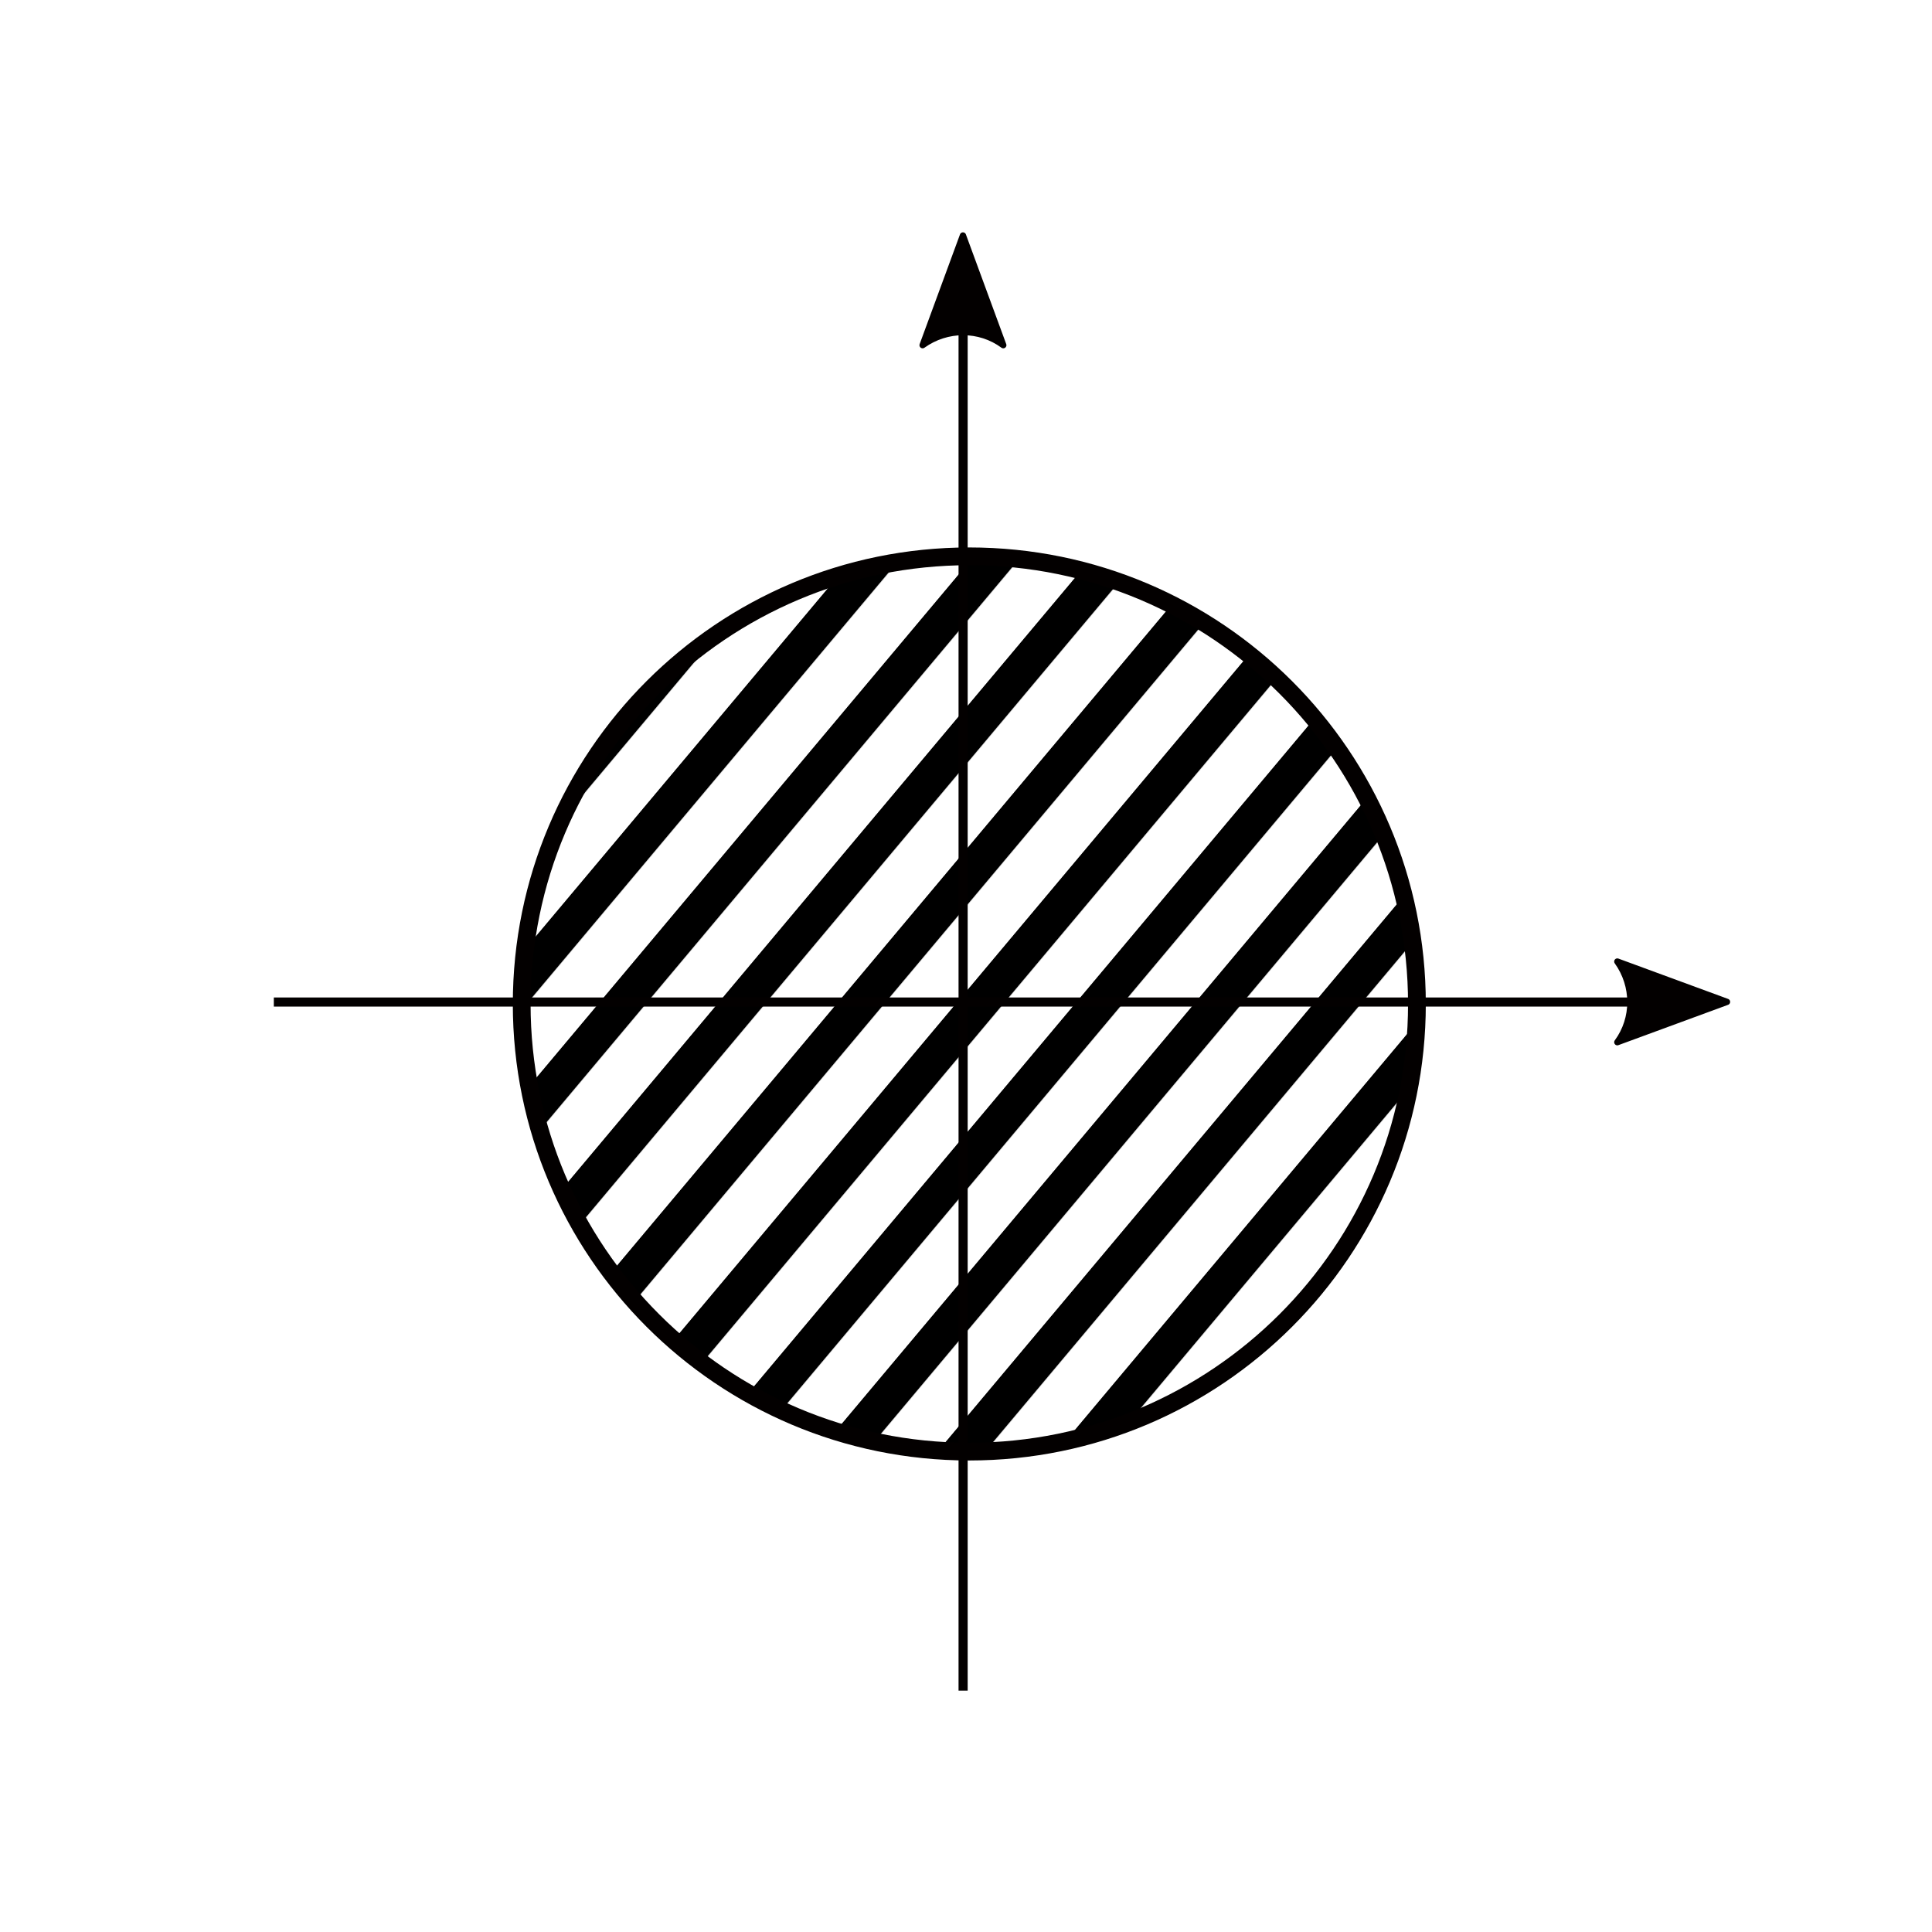
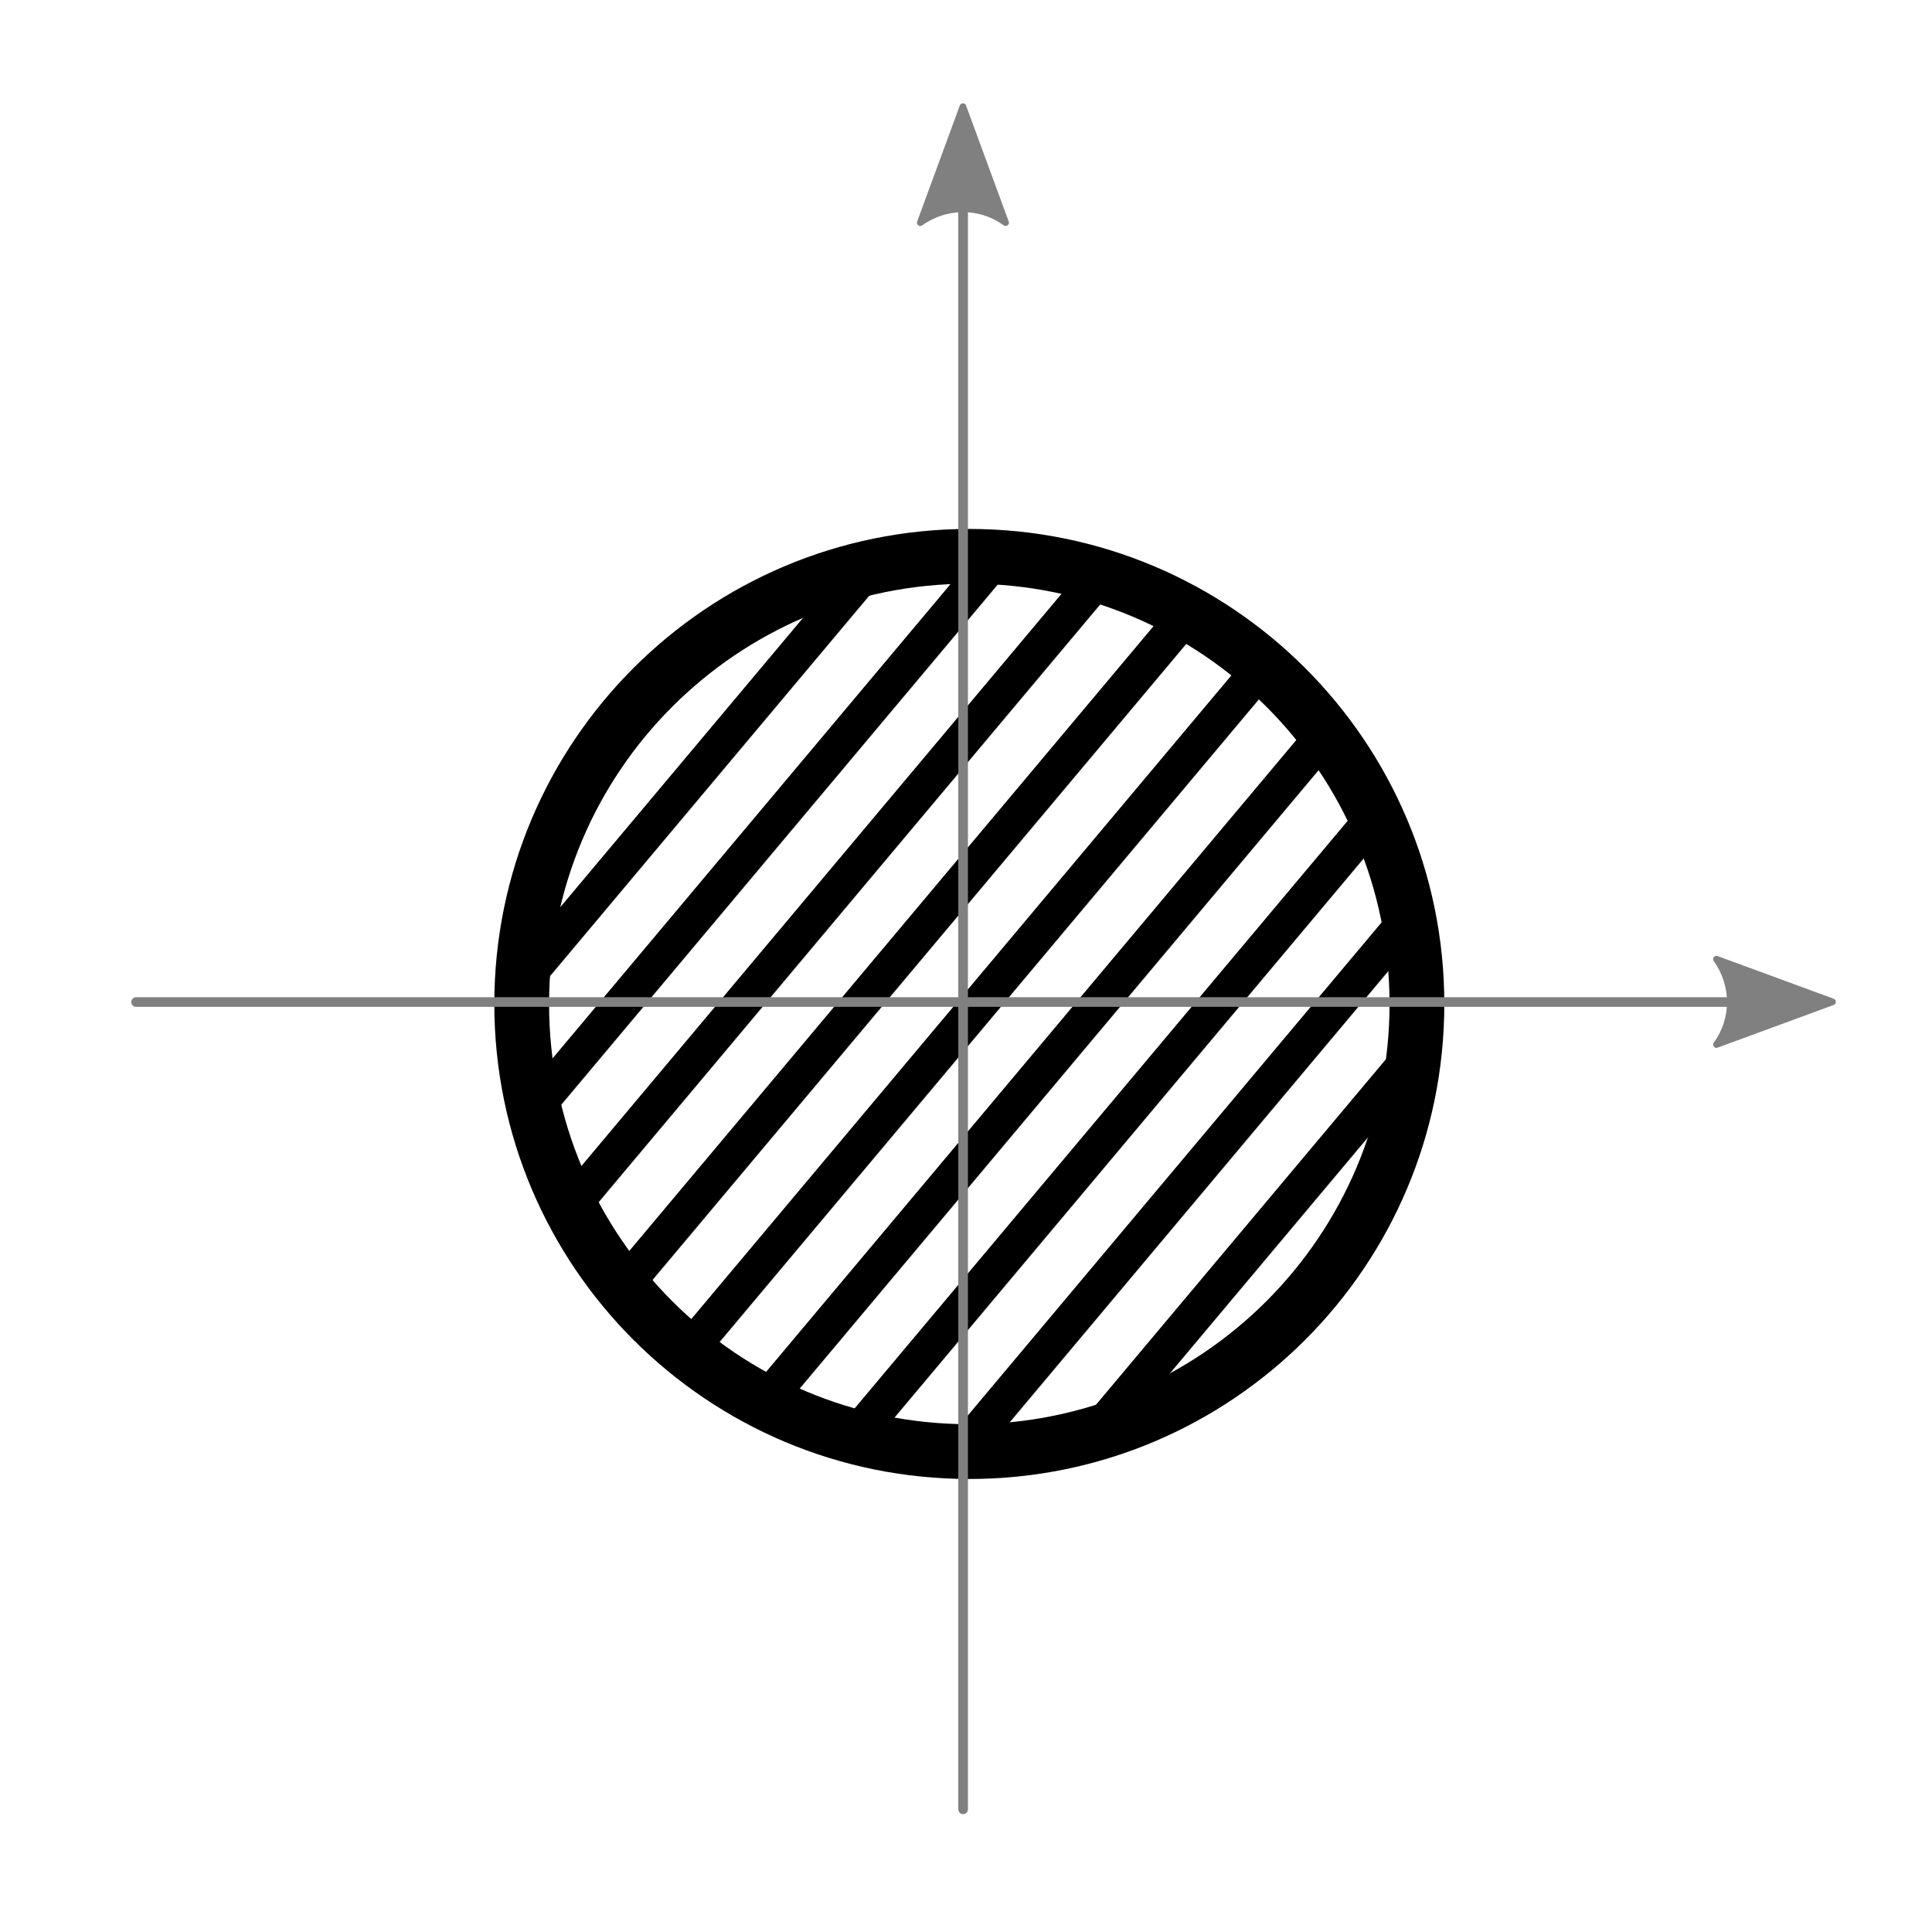
<svg xmlns="http://www.w3.org/2000/svg" xmlns:xlink="http://www.w3.org/1999/xlink" width="400" height="400" viewBox="50 87.5 105.833 105.833" version="1.1" id="svg5">
  <defs id="defs2">
+     <marker style="overflow:visible;" id="marker21123" refX="0.0" refY="0.0" orient="auto">
+       <path transform="scale(1.1) rotate(180) translate(1,0)" d="M 8.719,4.034 L -2.207,0.016 L 8.719,-4.002 C 6.973,-1.63 6.983,1.616 8.719,4.034 z " style="stroke:context-stroke;fill-rule:evenodd;fill:context-stroke;stroke-width:0.625;stroke-linejoin:round;" id="path21121" />
+     </marker>
+     <marker style="overflow:visible;" id="marker21123_F-808080_S-808080" refX="0.0" refY="0.0" orient="auto">
+       <path transform="scale(1.1) rotate(180) translate(1,0)" d="M 8.719,4.034 L -2.207,0.016 L 8.719,-4.002 C 6.973,-1.63 6.983,1.616 8.719,4.034 z " style="stroke:#808080;fill-rule:evenodd;fill:#808080;stroke-width:0.625;stroke-linejoin:round" id="path21388" />
+     </marker>
+     <marker style="overflow:visible;" id="marker21113" refX="0.0" refY="0.0" orient="auto">
+       <path transform="scale(0.8) rotate(180) translate(12.5,0)" style="fill-rule:evenodd;fill:context-stroke;stroke:context-stroke;stroke-width:1.0pt;" d="M 0.0,0.0 L 5.0,-5.0 L -12.5,0.0 L 5.0,5.0 L 0.0,0.0 z " id="path21111" />
+     </marker>
+     <marker style="overflow:visible;" id="marker21103" refX="0.0" refY="0.0" orient="auto">
+       <path transform="scale(1.1) rotate(180) translate(1,0)" d="M 8.719,4.034 L -2.207,0.016 L 8.719,-4.002 C 6.973,-1.63 6.983,1.616 8.719,4.034 z " style="stroke:context-stroke;fill-rule:evenodd;fill:context-stroke;stroke-width:0.625;stroke-linejoin:round;" id="path20846" />
+     </marker>
+     <marker style="overflow:visible;" id="marker21103_F-808080_S-808080" refX="0.0" refY="0.0" orient="auto">
+       <path transform="scale(1.1) rotate(180) translate(1,0)" d="M 8.719,4.034 L -2.207,0.016 L 8.719,-4.002 C 6.973,-1.63 6.983,1.616 8.719,4.034 z " style="stroke:#808080;fill-rule:evenodd;fill:#808080;stroke-width:0.625;stroke-linejoin:round" id="path21391" />
+     </marker>
+     <marker style="overflow:visible;" id="Arrow1Mend" refX="0.0" refY="0.0" orient="auto">
+       <path transform="scale(0.4) rotate(180) translate(10,0)" style="fill-rule:evenodd;fill:context-stroke;stroke:context-stroke;stroke-width:1.0pt;" d="M 0.0,0.0 L 5.0,-5.0 L -12.5,0.0 L 5.0,5.0 L 0.0,0.0 z " id="path20834" />
+     </marker>
+     <marker style="overflow:visible;" id="marker21086" refX="0.0" refY="0.0" orient="auto">
+       <path transform="scale(0.8) rotate(180) translate(12.5,0)" style="fill-rule:evenodd;fill:context-stroke;stroke:context-stroke;stroke-width:1.0pt;" d="M 0.0,0.0 L 5.0,-5.0 L -12.5,0.0 L 5.0,5.0 L 0.0,0.0 z " id="path20828" />
+     </marker>
    <pattern xlink:href="#Strips1_1.5" preserveAspectRatio="xMidYMid" id="pattern5" patternTransform="matrix(1.532089,1.285575,-1.285575,1.532089,0,0)" x="0" y="0" />
    <pattern patternUnits="userSpaceOnUse" width="2.5" height="1" patternTransform="translate(0,0) scale(2,2)" preserveAspectRatio="xMidYMid" id="Strips1_1.5" style="fill:#000000">
      <rect style="stroke:none" x="0" y="-0.5" width="1" height="2" id="rect140" />
    </pattern>
    <clipPath clipPathUnits="userSpaceOnUse" id="clipPath15">
      <rect style="fill:none;stroke:#000000;stroke-linecap:butt;stroke-linejoin:bevel;paint-order:stroke markers fill;stop-color:#000000" id="rect15-7" width="45.034" height="38.956" x="262.483" y="121.001" />
    </clipPath>
    <marker style="overflow:visible" id="Arrow2Lend" refX="0" refY="0" orient="auto">
      <path transform="matrix(-1.1,0,0,-1.1,-1.1,0)" d="M 8.719,4.034 -2.207,0.016 8.719,-4.002 c -1.745,2.372 -1.735,5.617 -6e-7,8.035 z" style="fill:context-stroke;fill-rule:evenodd;stroke:context-stroke;stroke-width:0.625;stroke-linejoin:round" id="path1234" />
    </marker>
    <marker style="overflow:visible" id="Arrow2Lend_Fnone_S-030000" refX="0" refY="0" orient="auto">
      <path transform="matrix(-1.1,0,0,-1.1,-1.1,0)" d="M 8.719,4.034 -2.207,0.016 8.719,-4.002 c -1.745,2.372 -1.735,5.617 -6e-7,8.035 z" style="fill:#030000;fill-rule:evenodd;stroke:#030000;stroke-width:0.625;stroke-linejoin:round" id="path4073" />
    </marker>
    <marker style="overflow:visible" id="Arrow1Mstart" refX="0" refY="0" orient="auto">
      <path transform="matrix(0.4,0,0,0.4,4,0)" style="fill:context-stroke;fill-rule:evenodd;stroke:context-stroke;stroke-width:1pt" d="M 0,0 5,-5 -12.5,0 5,5 Z" id="path1219" />
    </marker>
    <marker style="overflow:visible" id="marker1614" refX="0" refY="0" orient="auto">
      <path transform="matrix(-0.8,0,0,-0.8,-10,0)" style="fill:context-stroke;fill-rule:evenodd;stroke:context-stroke;stroke-width:1pt" d="M 0,0 5,-5 -12.5,0 5,5 Z" id="path1612" />
    </marker>
    <marker style="overflow:visible" id="Arrow1Lend" refX="0" refY="0" orient="auto">
      <path transform="matrix(-0.8,0,0,-0.8,-10,0)" style="fill:context-stroke;fill-rule:evenodd;stroke:context-stroke;stroke-width:1pt" d="M 0,0 5,-5 -12.5,0 5,5 Z" id="path1216" />
    </marker>
    <marker style="overflow:visible" id="Arrow2Lstart" refX="0" refY="0" orient="auto">
      <path transform="matrix(1.1,0,0,1.1,1.1,0)" d="M 8.719,4.034 -2.207,0.016 8.719,-4.002 c -1.745,2.372 -1.735,5.617 -6e-7,8.035 z" style="fill:context-stroke;fill-rule:evenodd;stroke:context-stroke;stroke-width:0.625;stroke-linejoin:round" id="path1231" />
    </marker>
    <marker style="overflow:visible" id="Arrow2Lstart_Fnone_S-030000" refX="0" refY="0" orient="auto">
      <path transform="matrix(1.1,0,0,1.1,1.1,0)" d="M 8.719,4.034 -2.207,0.016 8.719,-4.002 c -1.745,2.372 -1.735,5.617 -6e-7,8.035 z" style="fill:#030000;fill-rule:evenodd;stroke:#030000;stroke-width:0.625;stroke-linejoin:round" id="path4076" />
    </marker>
    <marker style="overflow:visible" id="Arrow1Lstart" refX="0" refY="0" orient="auto">
      <path transform="matrix(0.8,0,0,0.8,10,0)" style="fill:context-stroke;fill-rule:evenodd;stroke:context-stroke;stroke-width:1pt" d="M 0,0 5,-5 -12.5,0 5,5 Z" id="path1213" />
    </marker>
  </defs>
  <g id="layer1">
-     <ellipse style="fill:url(#pattern5);fill-opacity:1;stroke:#030000;stroke-width:0.973;stroke-linejoin:bevel;stroke-miterlimit:4;stroke-dasharray:none;stroke-dashoffset:0" id="path846" cx="103.098" cy="142.496" rx="24.52" ry="24.521" />
-     <path style="fill:none;fill-opacity:1;stroke:#030000;stroke-width:0.5;stroke-linejoin:bevel;stroke-miterlimit:4;stroke-dasharray:none;stroke-dashoffset:0;marker-start:url(#Arrow2Lstart_Fnone_S-030000)" d="m 102.758,101.063 v 79.049" id="path1065" />
-     <path style="fill:none;fill-opacity:1;stroke:#030000;stroke-width:0.5;stroke-linejoin:bevel;stroke-miterlimit:4;stroke-dasharray:none;stroke-dashoffset:0;marker-end:url(#Arrow2Lend_Fnone_S-030000)" d="m 65,142.39 h 78.94" id="path1522" />
+     <ellipse style="fill:url(#pattern5);fill-opacity:1;stroke:#000000;stroke-width:3;stroke-linejoin:bevel;stroke-miterlimit:4;stroke-dasharray:none;stroke-dashoffset:0" id="path846" cx="103.098" cy="142.496" rx="24.52" ry="24.521" />
+     <path style="fill:#808080;fill-opacity:0.998;stroke:#808080;stroke-width:0.529;stroke-linecap:round;stroke-linejoin:round;marker-end:url(#marker21103_F-808080_S-808080)" d="M 57.457,142.39 H 149.681" id="path20527" />
+     <path style="fill:#808080;fill-opacity:0.998;stroke:#808080;stroke-width:0.529;stroke-linecap:round;stroke-linejoin:round;stroke-miterlimit:4;stroke-dasharray:none;marker-end:url(#marker21123_F-808080_S-808080)" d="M 102.758,186.613 V 94.043" id="path20529" />
  </g>
</svg>
